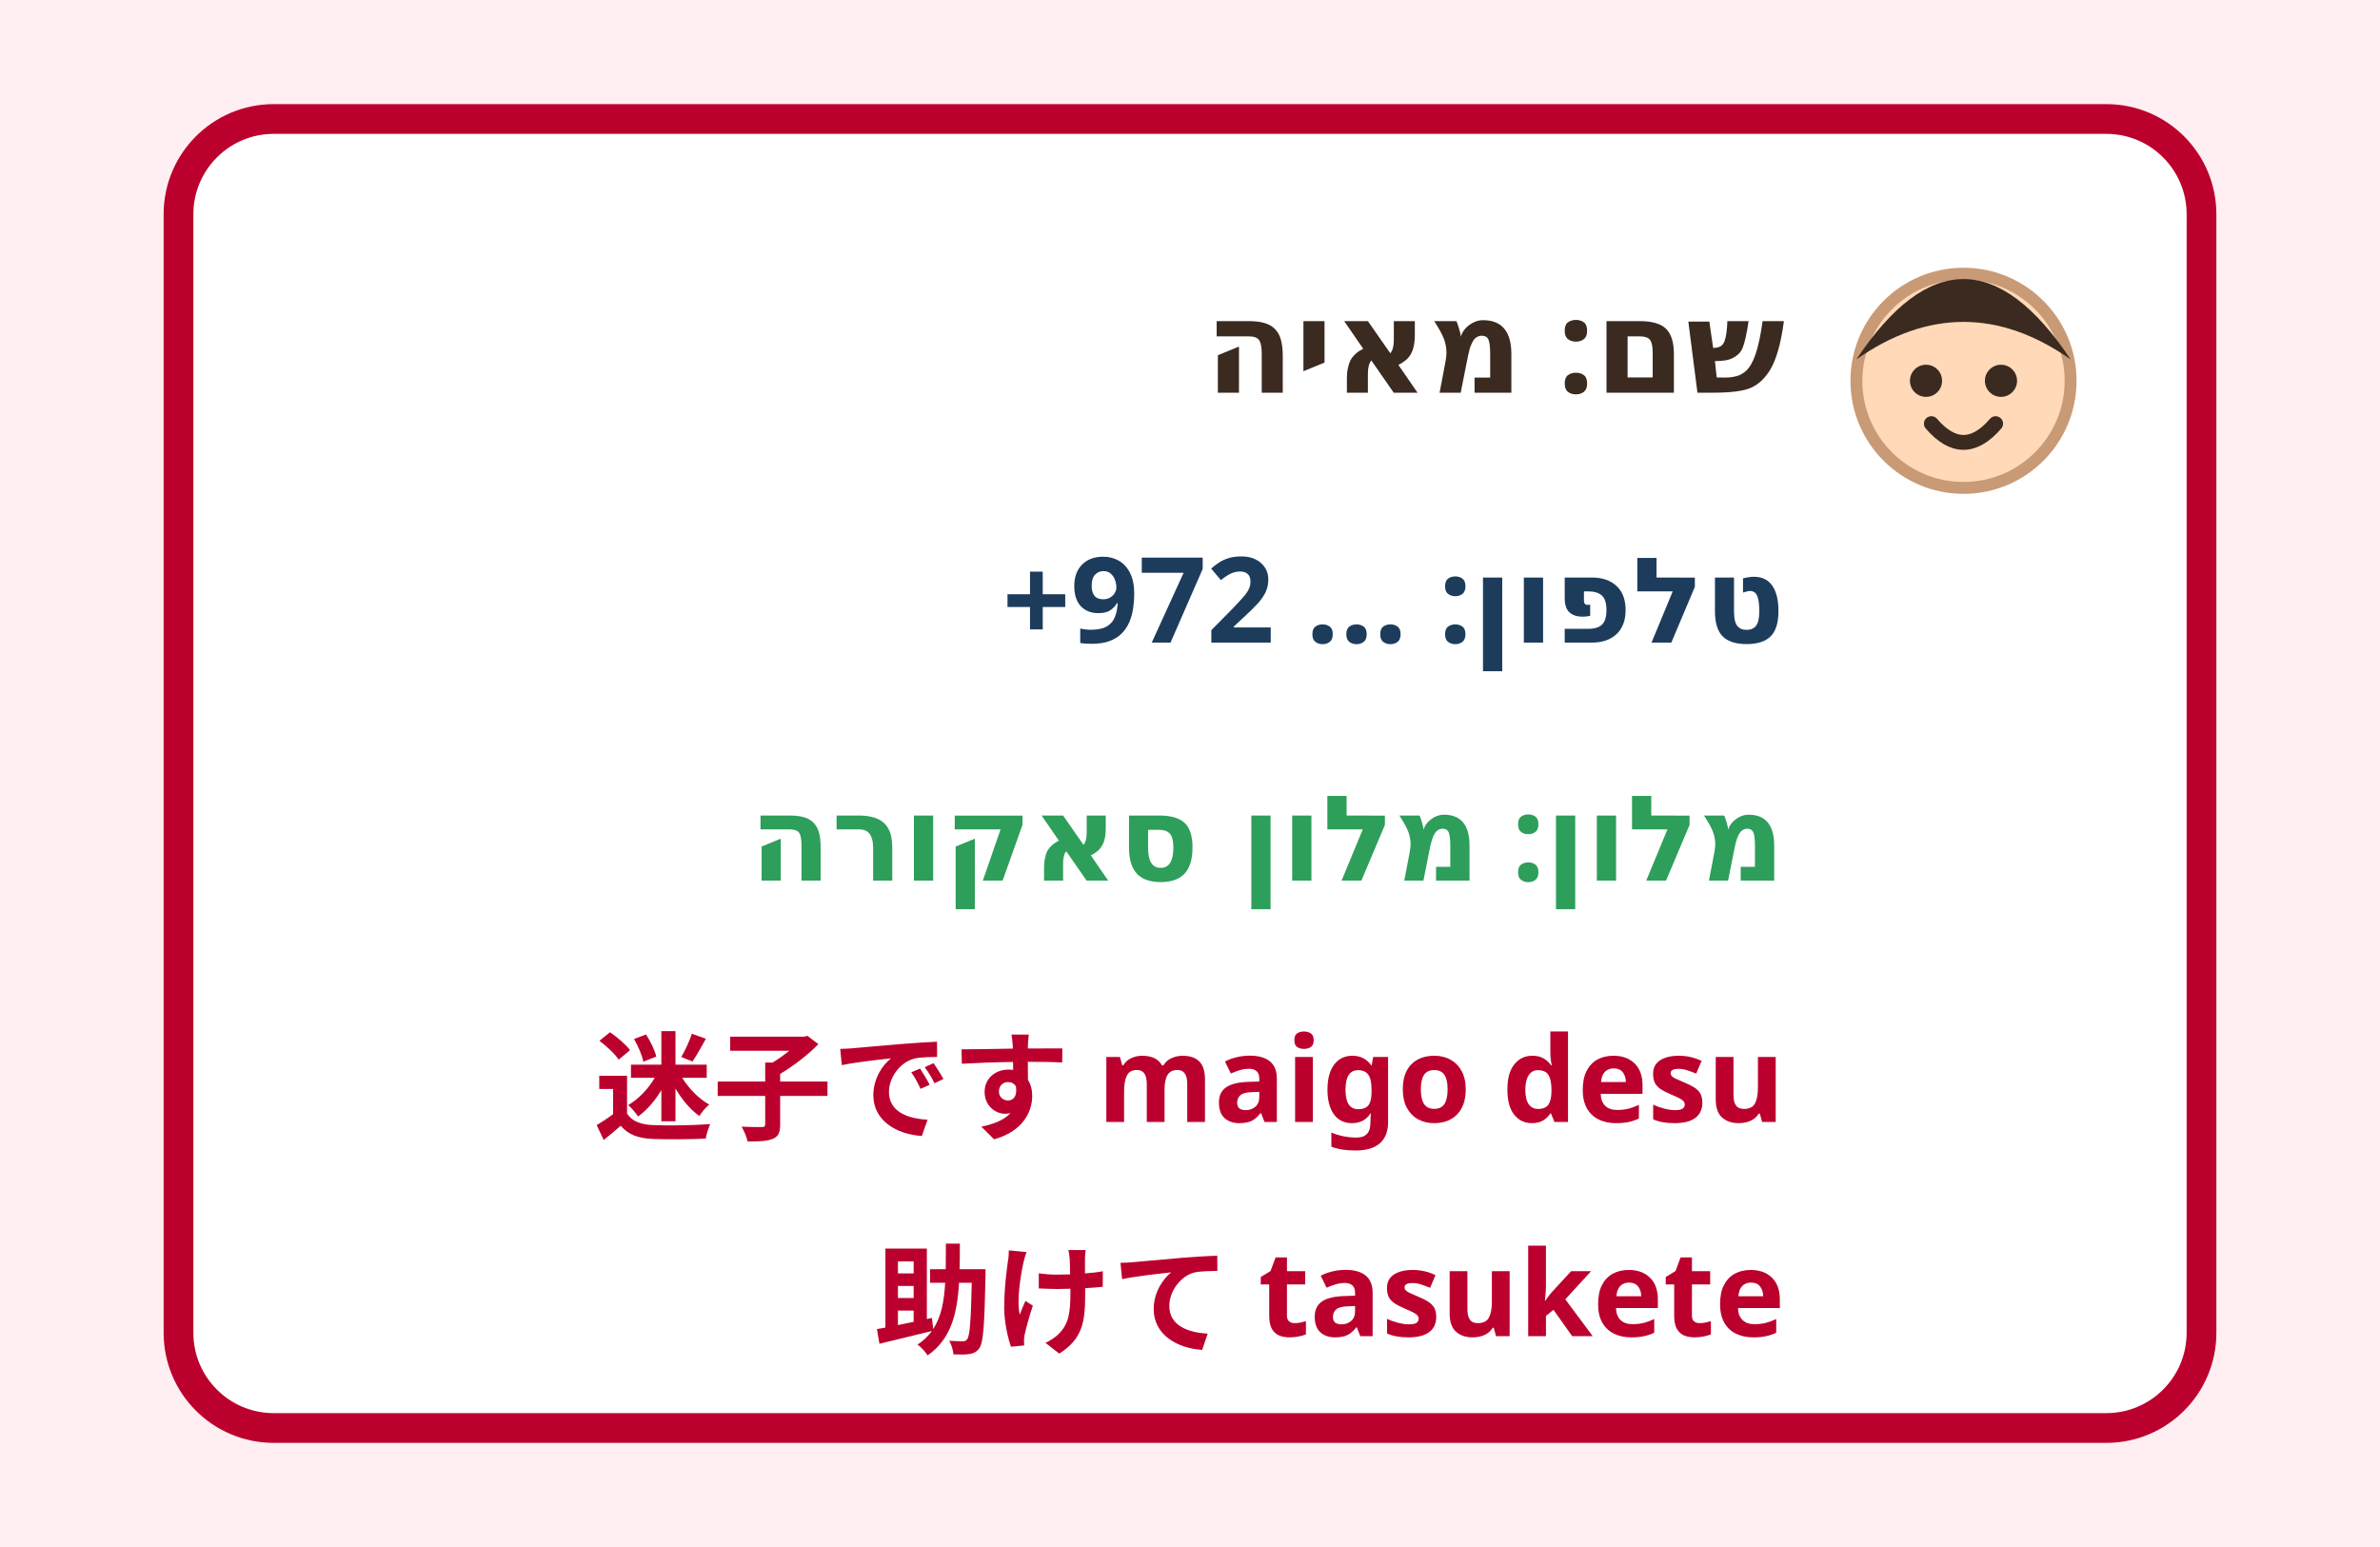
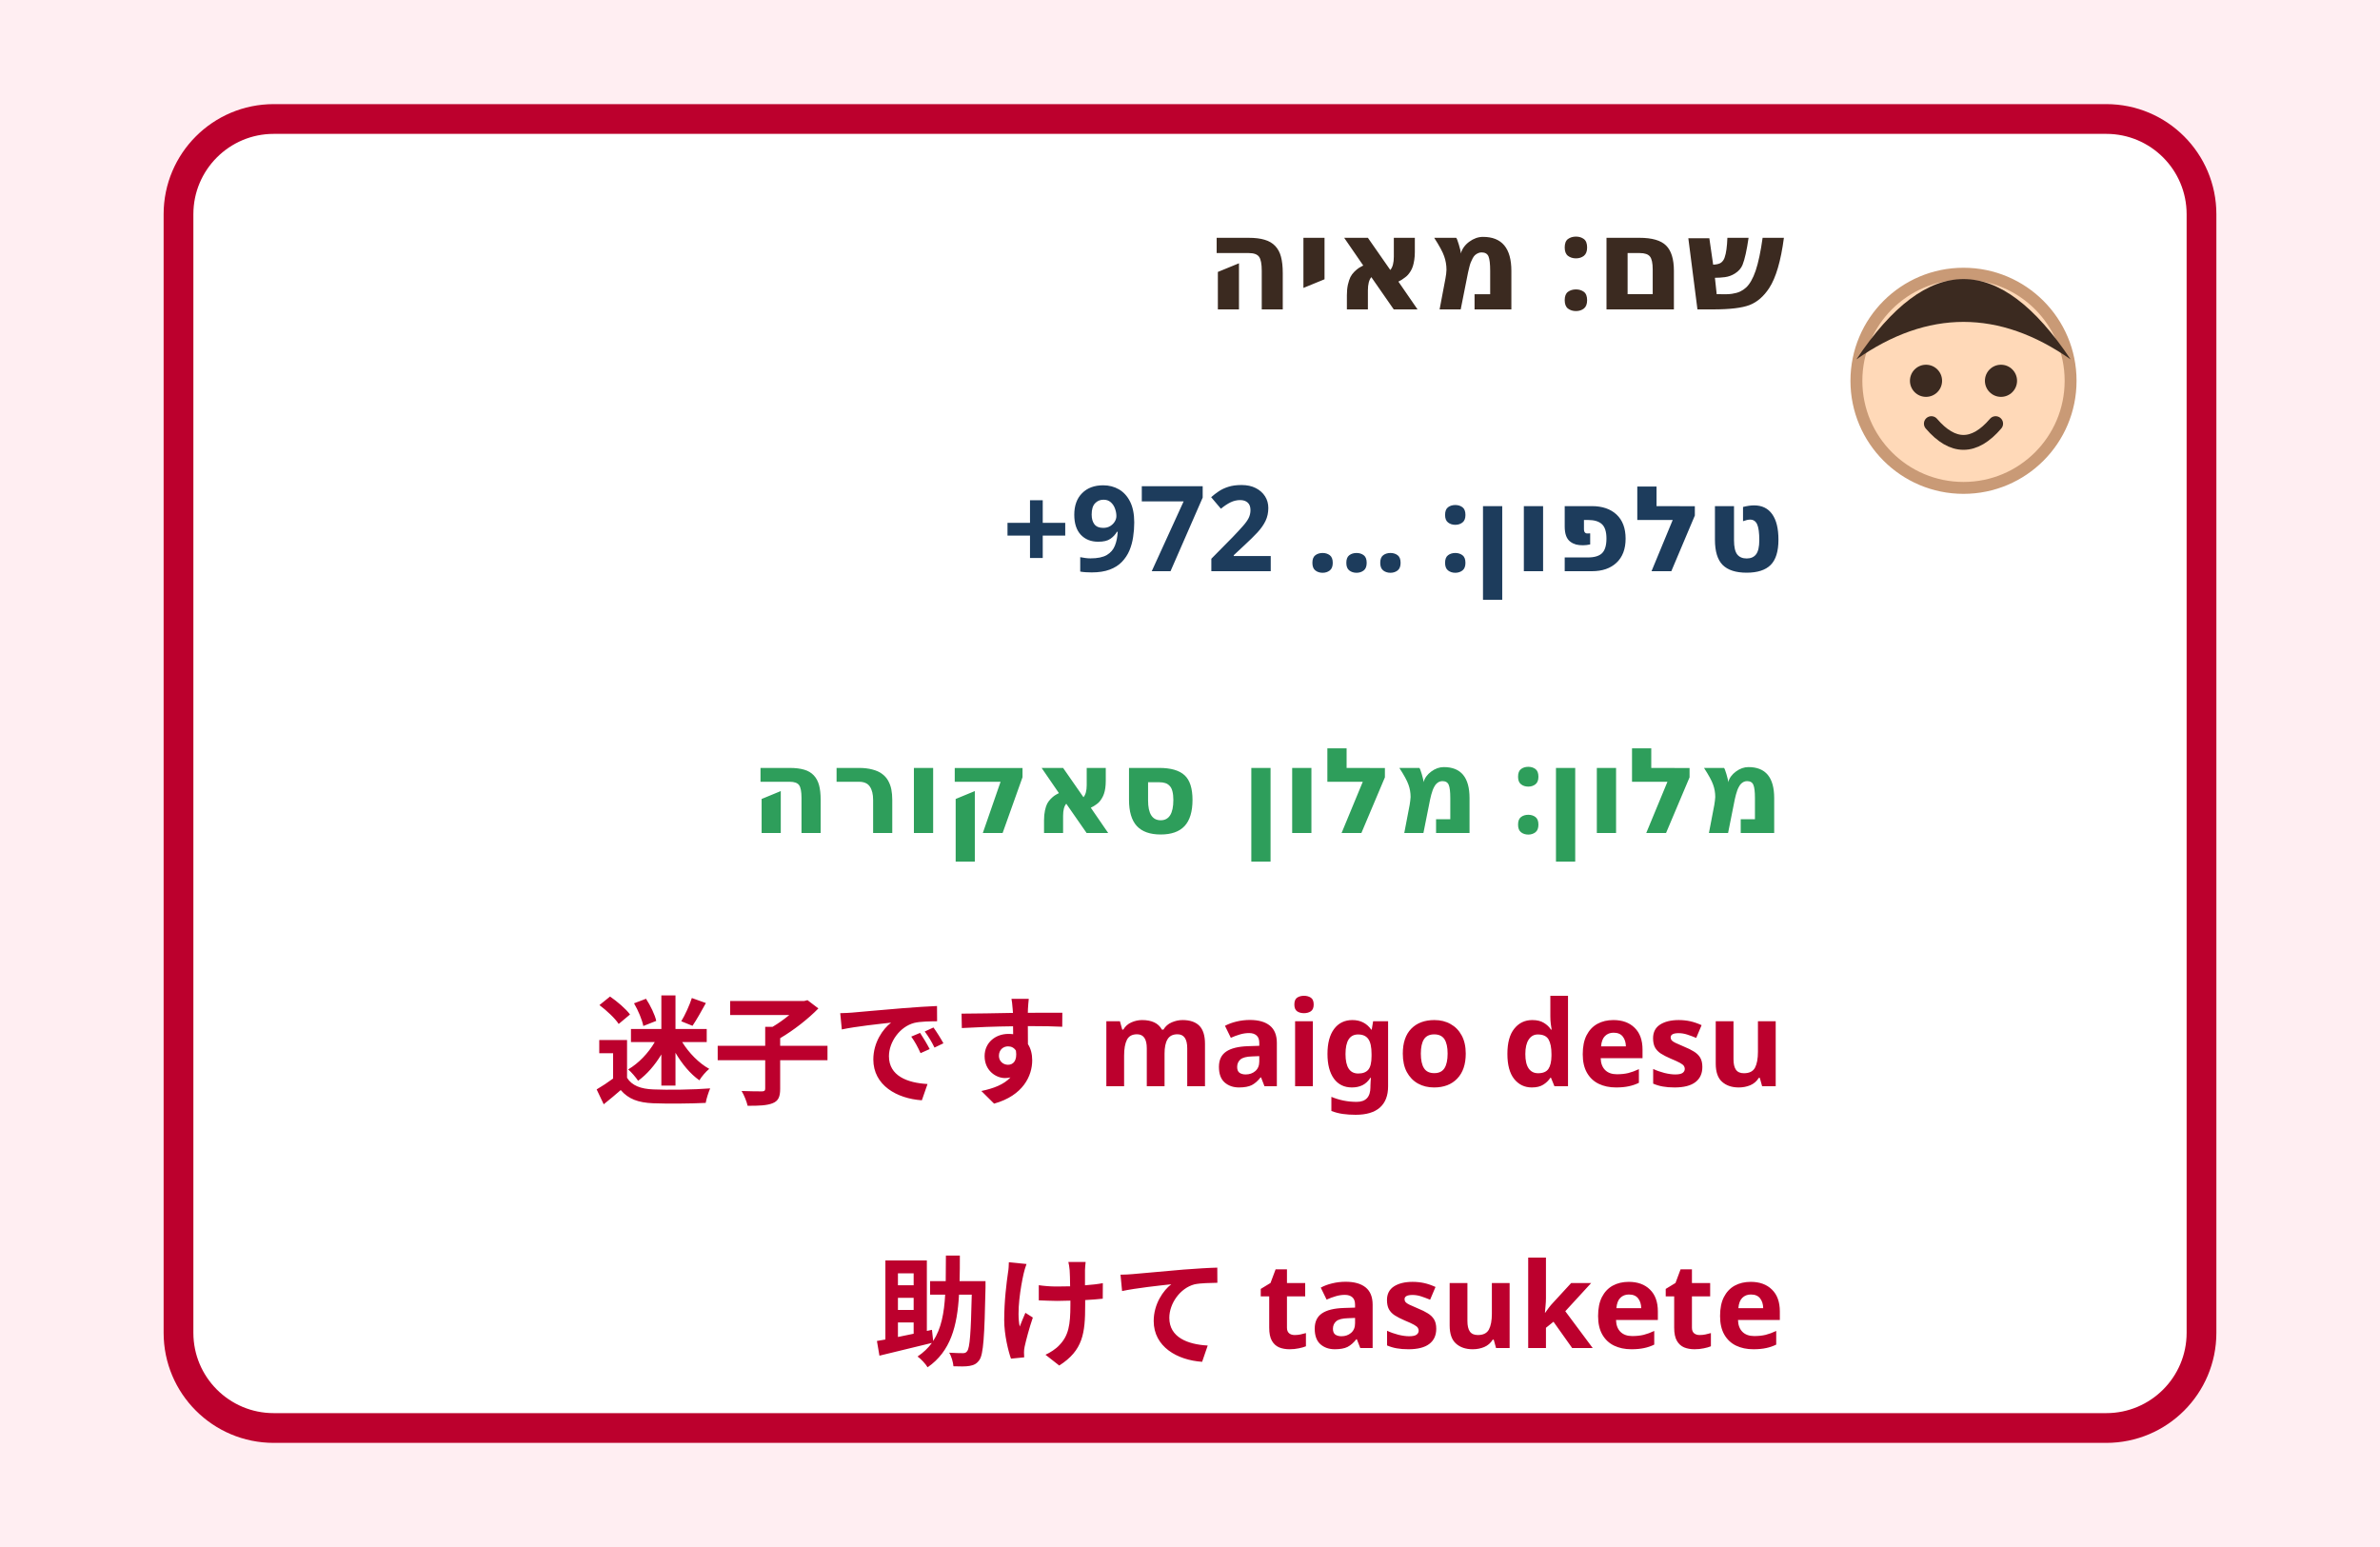
<svg xmlns="http://www.w3.org/2000/svg" viewBox="0 0 400 260" role="img" aria-label="A big name card: a child's name, a phone number, a hotel name, and the Japanese words maigo desu and tasukete">
  <rect width="400" height="260" fill="#ffeef2" />
  <rect x="30" y="20" width="340" height="220" rx="16" fill="#fff" stroke="#bc002d" stroke-width="5" />
  <circle cx="330" cy="64" r="18" fill="#ffd9b8" stroke="#c99a76" stroke-width="2" />
  <circle cx="323.7" cy="64" r="2.7" fill="#3b2a20" />
  <circle cx="336.3" cy="64" r="2.7" fill="#3b2a20" />
  <path d="M324.6 71.2 Q330 77.5 335.4 71.2" fill="none" stroke="#3b2a20" stroke-width="2.5" stroke-linecap="round" />
  <path d="M312 60.4 Q330 33.4 348 60.4 Q330 47.8 312 60.4Z" fill="#3b2a20" />
-   <text x="300" y="66" font-size="22" font-family="sans-serif" font-weight="bold" fill="#3b2a20" text-anchor="start" direction="rtl">שם: מאיה</text>
-   <text x="300" y="108" font-size="20" font-family="sans-serif" font-weight="bold" fill="#1d3c5c" text-anchor="start" direction="rtl">טלפון: ⁦+972 ...⁩</text>
-   <text x="300" y="148" font-size="20" font-family="sans-serif" font-weight="bold" fill="#2e9e5b" text-anchor="start" direction="rtl">מלון: מלון סאקורה</text>
-   <text x="300" y="190" font-size="20" font-family="sans-serif" font-weight="bold" fill="#bc002d" text-anchor="end">迷子です maigo desu</text>
-   <text x="300" y="226" font-size="20" font-family="sans-serif" font-weight="bold" fill="#bc002d" text-anchor="end">助けて tasukete</text>
+   <text x="300" y="52" font-size="22" font-family="sans-serif" font-weight="bold" fill="#3b2a20" text-anchor="start" direction="rtl">שם: מאיה</text>
+   <text x="300" y="96" font-size="20" font-family="sans-serif" font-weight="bold" fill="#1d3c5c" text-anchor="start" direction="rtl">טלפון: ⁦+972 ...⁩</text>
+   <text x="300" y="140" font-size="20" font-family="sans-serif" font-weight="bold" fill="#2e9e5b" text-anchor="start" direction="rtl">מלון: מלון סאקורה</text>
+   <text x="300" y="184" font-size="20" font-family="sans-serif" font-weight="bold" fill="#bc002d" text-anchor="end">迷子です maigo desu</text>
+   <text x="300" y="228" font-size="20" font-family="sans-serif" font-weight="bold" fill="#bc002d" text-anchor="end">助けて tasukete</text>
</svg>
